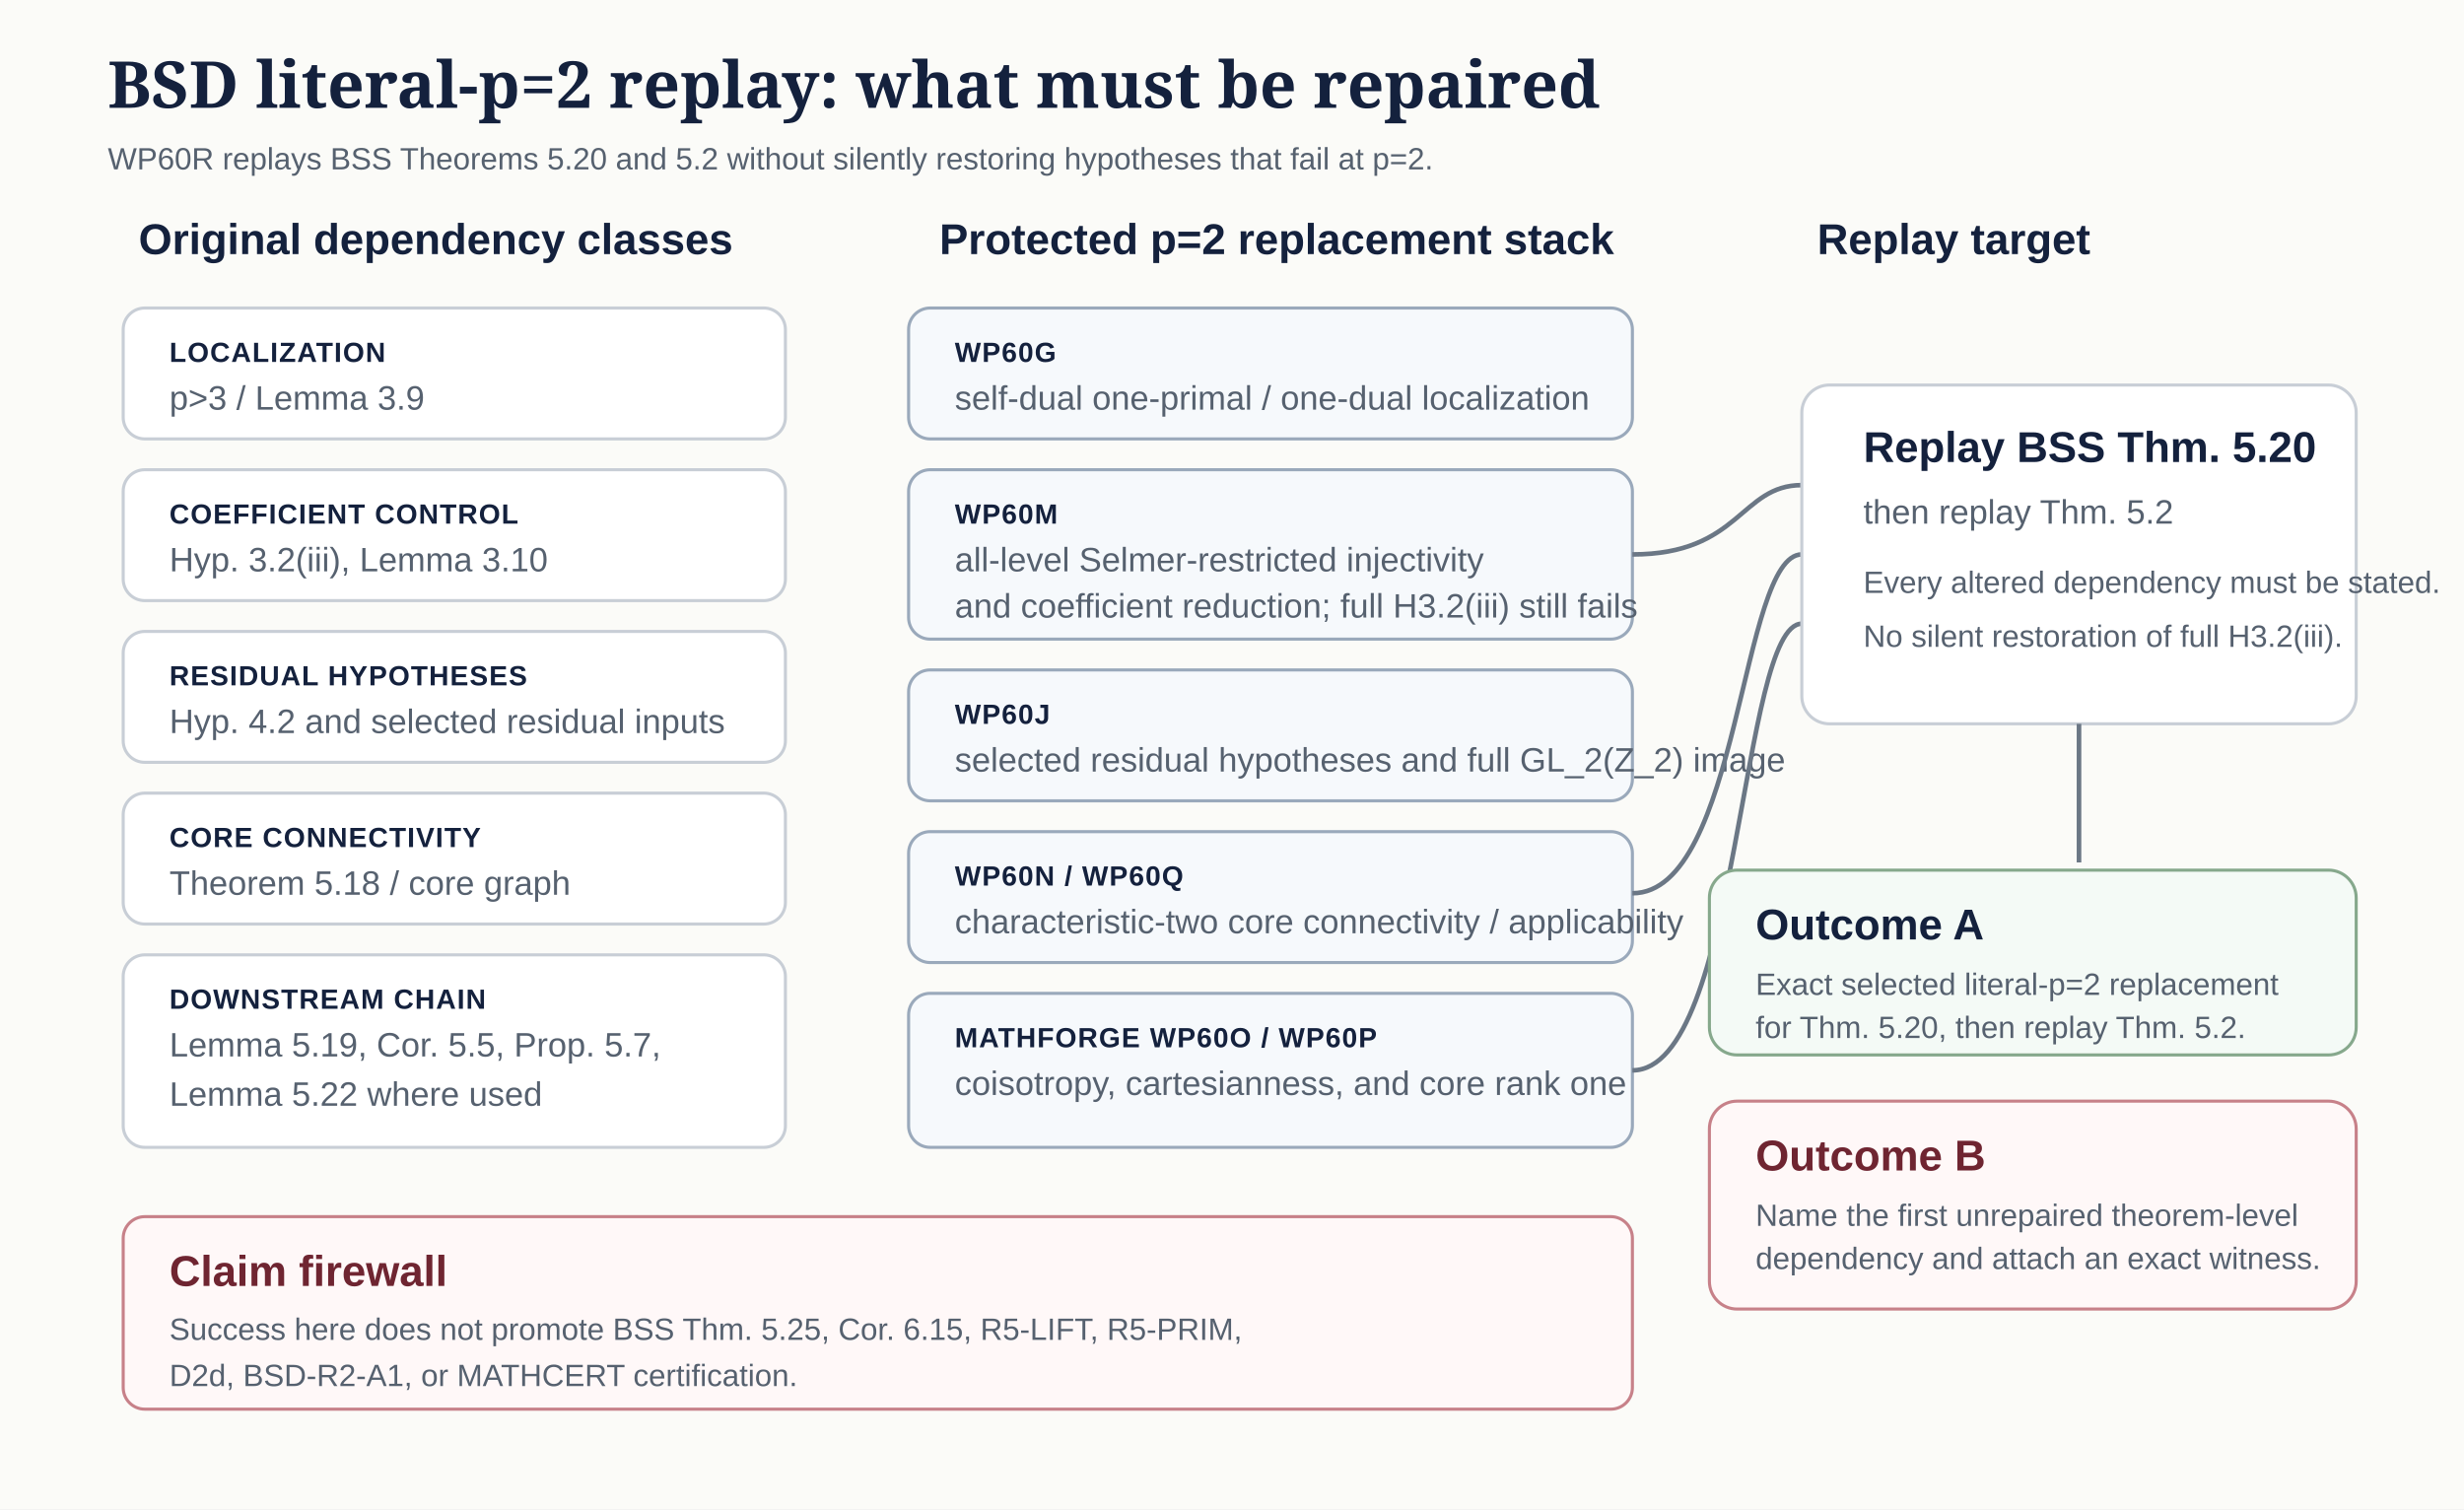
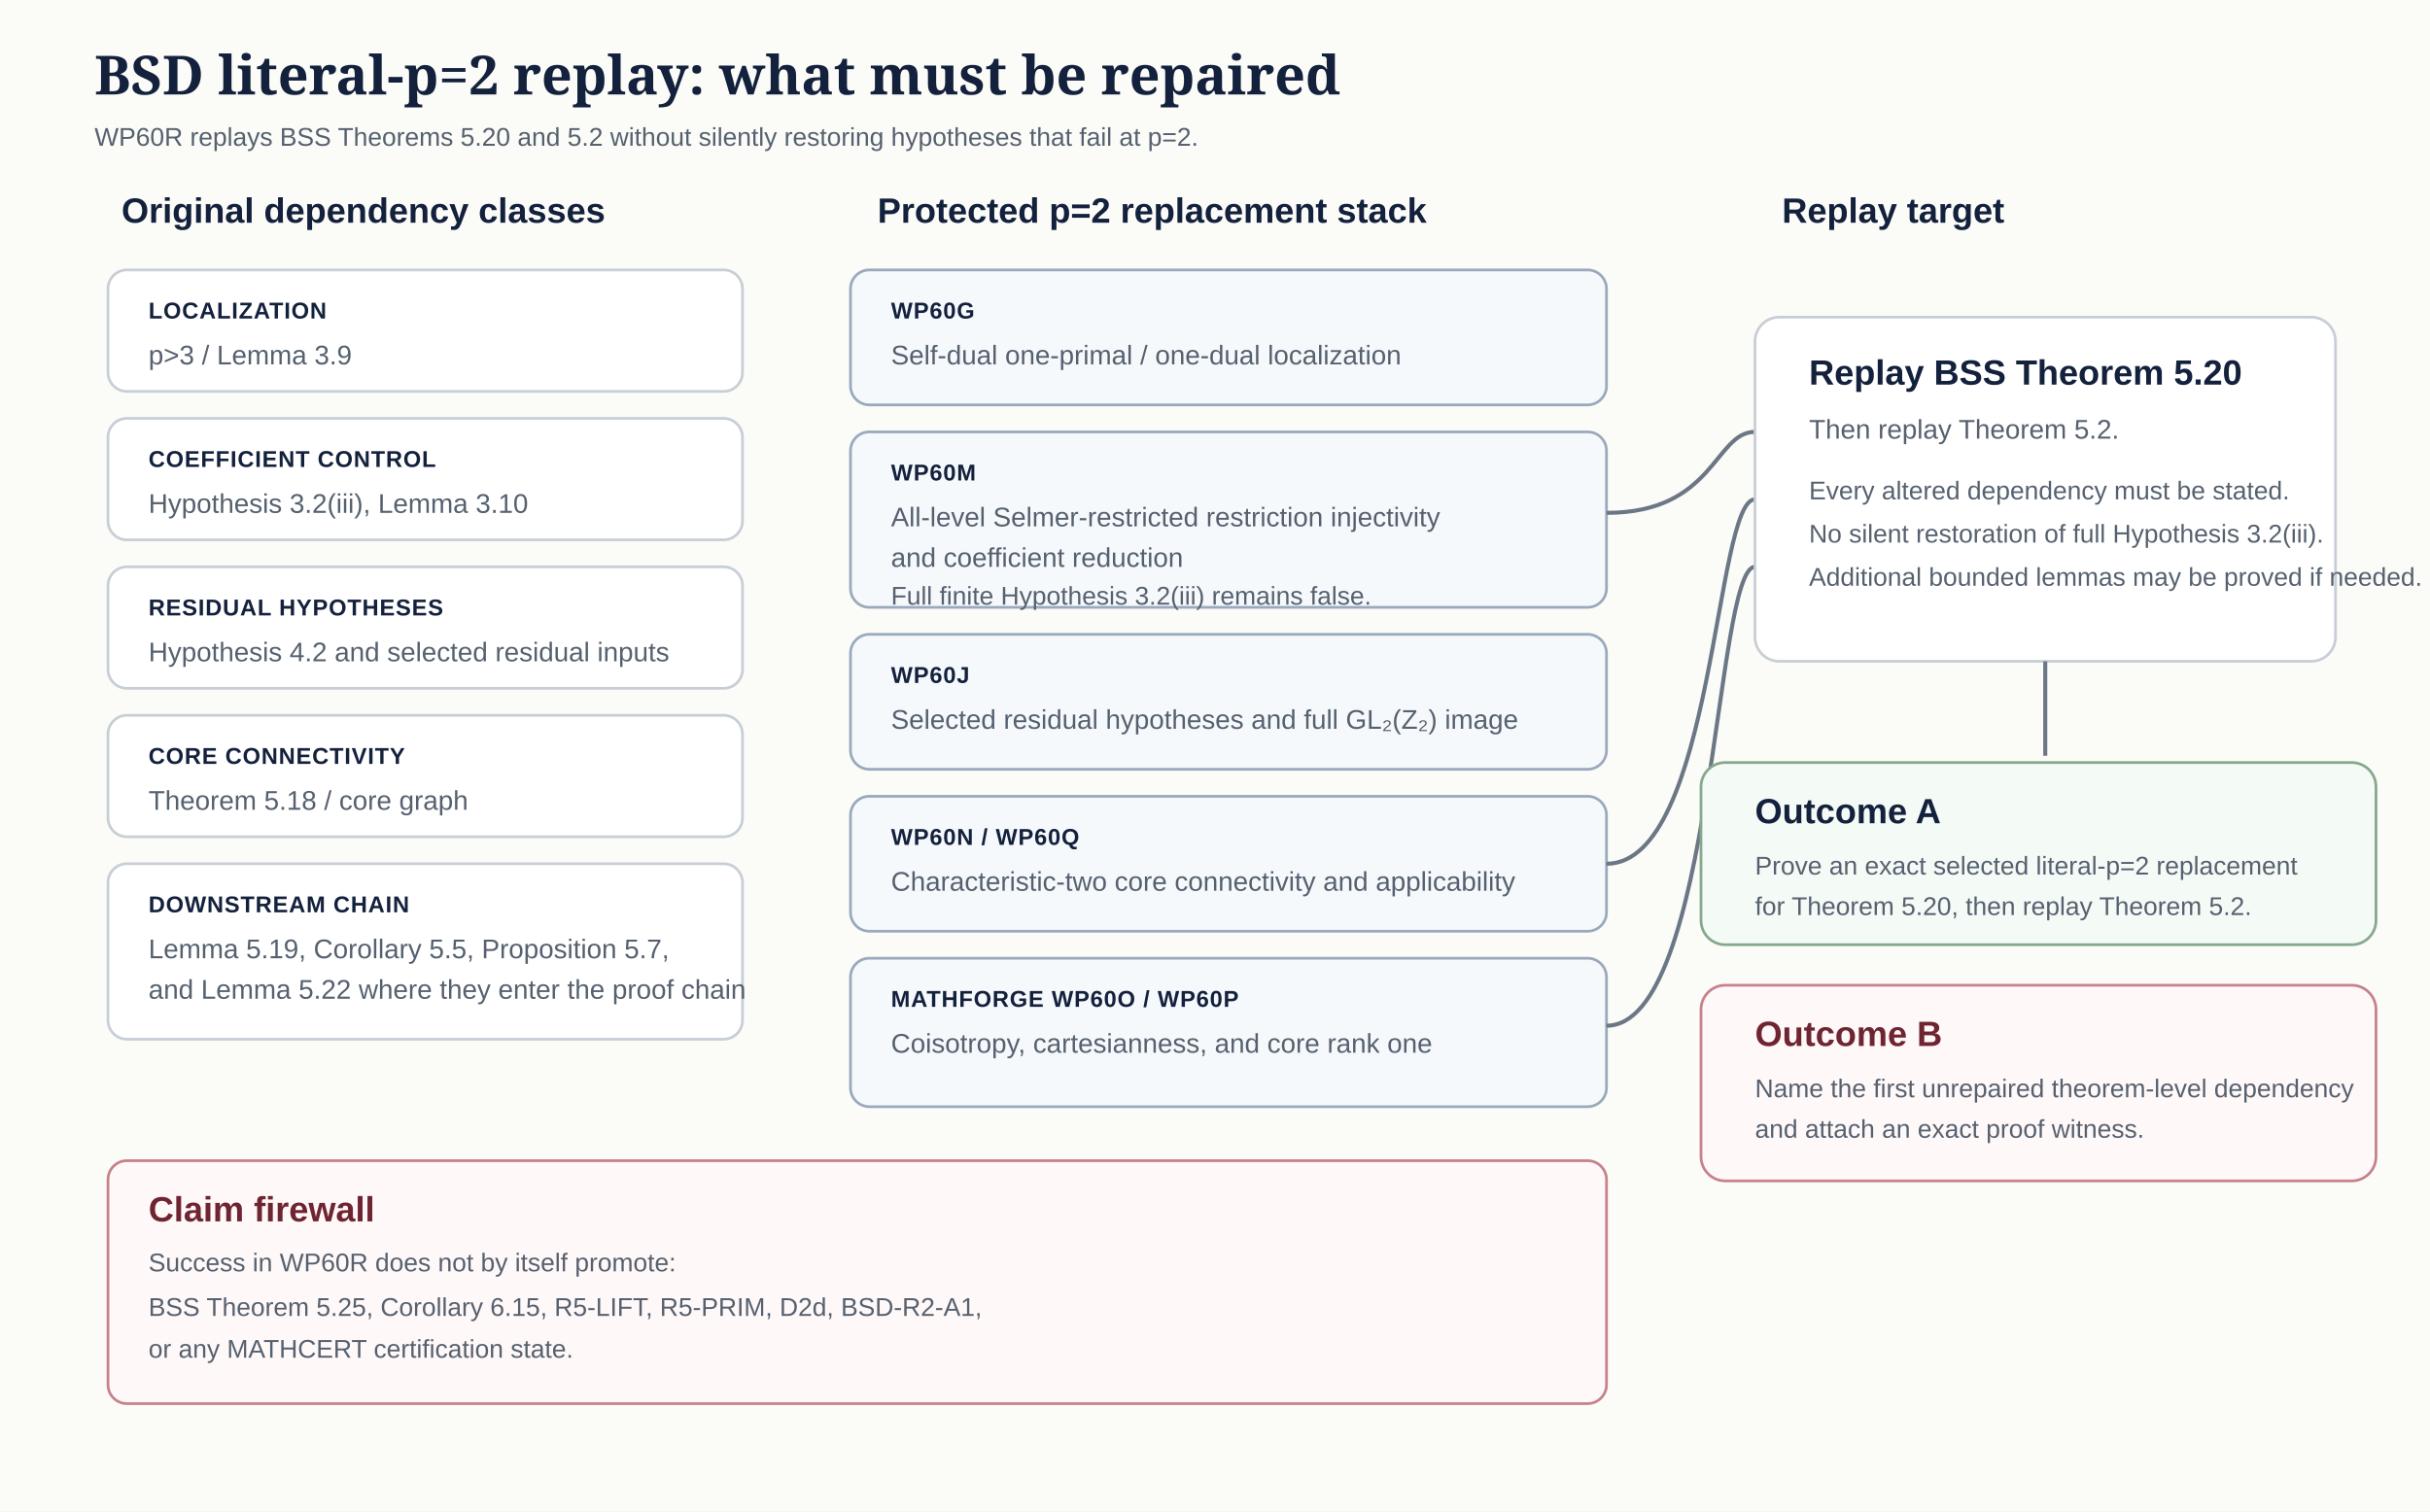
- <svg xmlns="http://www.w3.org/2000/svg" width="1600" height="980" viewBox="0 0 1600 980" role="img" aria-labelledby="title desc">
+ <svg xmlns="http://www.w3.org/2000/svg" width="1800" height="1120" viewBox="0 0 1800 1120" role="img" aria-labelledby="title desc">
  <style>
- .bg{fill:#fbfbf8}.ink{fill:#14213d}.muted{fill:#56616f}.line{stroke:#6b7785;stroke-width:3;fill:none}.box{fill:#fff;stroke:#c8ced6;stroke-width:2}.repl{fill:#f6f9fc;stroke:#9aa9bb;stroke-width:2}.out{fill:#f4faf6;stroke:#86a88c;stroke-width:2}.fail{fill:#fff8f8;stroke:#c78189;stroke-width:2}.h1{font:700 42px Georgia,serif}.h2{font:700 28px Arial,sans-serif}.body{font:22px Arial,sans-serif}.small{font:20px Arial,sans-serif}.tag{font:700 18px Arial,sans-serif;letter-spacing:.7px}
+ .bg{fill:#fbfbf8}.ink{fill:#14213d}.muted{fill:#56616f}.line{stroke:#6b7785;stroke-width:3;fill:none}.box{fill:#fff;stroke:#c8ced6;stroke-width:2}.repl{fill:#f6f9fc;stroke:#9aa9bb;stroke-width:2}.out{fill:#f4faf6;stroke:#86a88c;stroke-width:2}.fail{fill:#fff8f8;stroke:#c78189;stroke-width:2}.h1{font:700 40px Georgia,serif}.h2{font:700 26px Arial,sans-serif}.body{font:20px Arial,sans-serif}.small{font:19px Arial,sans-serif}.tag{font:700 17px Arial,sans-serif;letter-spacing:.6px}
</style>
-   <rect class="bg" width="1600" height="980" />
+   <rect class="bg" width="1800" height="1120" />
  <text x="70" y="70" class="h1 ink">BSD literal-p=2 replay: what must be repaired</text>
-   <text x="70" y="110" class="small muted">WP60R replays BSS Theorems 5.20 and 5.2 without silently restoring hypotheses that fail at p=2.</text>
+   <text x="70" y="108" class="small muted">WP60R replays BSS Theorems 5.20 and 5.2 without silently restoring hypotheses that fail at p=2.</text>
  <text x="90" y="165" class="h2 ink">Original dependency classes</text>
-   <text x="610" y="165" class="h2 ink">Protected p=2 replacement stack</text>
-   <text x="1180" y="165" class="h2 ink">Replay target</text>
-   <rect x="80" y="200" rx="14" width="430" height="85" class="box" />
-   <text x="110" y="235" class="tag ink">LOCALIZATION</text>
-   <text x="110" y="266" class="body muted">p&gt;3 / Lemma 3.9</text>
-   <rect x="80" y="305" rx="14" width="430" height="85" class="box" />
-   <text x="110" y="340" class="tag ink">COEFFICIENT CONTROL</text>
-   <text x="110" y="371" class="body muted">Hyp. 3.2(iii), Lemma 3.10</text>
-   <rect x="80" y="410" rx="14" width="430" height="85" class="box" />
-   <text x="110" y="445" class="tag ink">RESIDUAL HYPOTHESES</text>
-   <text x="110" y="476" class="body muted">Hyp. 4.2 and selected residual inputs</text>
-   <rect x="80" y="515" rx="14" width="430" height="85" class="box" />
-   <text x="110" y="550" class="tag ink">CORE CONNECTIVITY</text>
-   <text x="110" y="581" class="body muted">Theorem 5.18 / core graph</text>
-   <rect x="80" y="620" rx="14" width="430" height="125" class="box" />
-   <text x="110" y="655" class="tag ink">DOWNSTREAM CHAIN</text>
-   <text x="110" y="686" class="body muted">Lemma 5.19, Cor. 5.5, Prop. 5.7,</text>
-   <text x="110" y="718" class="body muted">Lemma 5.22 where used</text>
-   <rect x="590" y="200" rx="14" width="470" height="85" class="repl" />
-   <text x="620" y="235" class="tag ink">WP60G</text>
-   <text x="620" y="266" class="body muted">self-dual one-primal / one-dual localization</text>
-   <rect x="590" y="305" rx="14" width="470" height="110" class="repl" />
-   <text x="620" y="340" class="tag ink">WP60M</text>
-   <text x="620" y="371" class="body muted">all-level Selmer-restricted injectivity</text>
-   <text x="620" y="401" class="body muted">and coefficient reduction; full H3.2(iii) still fails</text>
-   <rect x="590" y="435" rx="14" width="470" height="85" class="repl" />
-   <text x="620" y="470" class="tag ink">WP60J</text>
-   <text x="620" y="501" class="body muted">selected residual hypotheses and full GL_2(Z_2) image</text>
-   <rect x="590" y="540" rx="14" width="470" height="85" class="repl" />
-   <text x="620" y="575" class="tag ink">WP60N / WP60Q</text>
-   <text x="620" y="606" class="body muted">characteristic-two core connectivity / applicability</text>
-   <rect x="590" y="645" rx="14" width="470" height="100" class="repl" />
-   <text x="620" y="680" class="tag ink">MATHFORGE WP60O / WP60P</text>
-   <text x="620" y="711" class="body muted">coisotropy, cartesianness, and core rank one</text>
-   <path d="M1060 360 C1130 360,1130 315,1170 315" class="line" />
-   <path d="M1060 580 C1130 580,1130 360,1170 360" class="line" />
-   <path d="M1060 695 C1130 695,1130 405,1170 405" class="line" />
-   <rect x="1170" y="250" rx="18" width="360" height="220" class="box" />
-   <text x="1210" y="300" class="h2 ink">Replay BSS Thm. 5.20</text>
-   <text x="1210" y="340" class="body muted">then replay Thm. 5.2</text>
-   <text x="1210" y="385" class="small muted">Every altered dependency must be stated.</text>
-   <text x="1210" y="420" class="small muted">No silent restoration of full H3.2(iii).</text>
-   <path d="M1350 470 L1350 560" class="line" />
-   <rect x="1110" y="565" rx="18" width="420" height="120" class="out" />
-   <text x="1140" y="610" class="h2 ink">Outcome A</text>
-   <text x="1140" y="646" class="small muted">Exact selected literal-p=2 replacement</text>
-   <text x="1140" y="674" class="small muted">for Thm. 5.20, then replay Thm. 5.2.</text>
-   <rect x="1110" y="715" rx="18" width="420" height="135" class="fail" />
-   <text x="1140" y="760" class="h2" fill="#6f2531">Outcome B</text>
-   <text x="1140" y="796" class="small muted">Name the first unrepaired theorem-level</text>
-   <text x="1140" y="824" class="small muted">dependency and attach an exact witness.</text>
-   <rect x="80" y="790" rx="14" width="980" height="125" class="fail" />
-   <text x="110" y="835" class="h2" fill="#6f2531">Claim firewall</text>
-   <text x="110" y="870" class="small muted">Success here does not promote BSS Thm. 5.25, Cor. 6.15, R5-LIFT, R5-PRIM,</text>
-   <text x="110" y="900" class="small muted">D2d, BSD-R2-A1, or MATHCERT certification.</text>
+   <text x="650" y="165" class="h2 ink">Protected p=2 replacement stack</text>
+   <text x="1320" y="165" class="h2 ink">Replay target</text>
+   <rect x="80" y="200" rx="14" width="470" height="90" class="box" />
+   <text x="110" y="236" class="tag ink">LOCALIZATION</text>
+   <text x="110" y="270" class="body muted">p&gt;3 / Lemma 3.9</text>
+   <rect x="80" y="310" rx="14" width="470" height="90" class="box" />
+   <text x="110" y="346" class="tag ink">COEFFICIENT CONTROL</text>
+   <text x="110" y="380" class="body muted">Hypothesis 3.2(iii), Lemma 3.10</text>
+   <rect x="80" y="420" rx="14" width="470" height="90" class="box" />
+   <text x="110" y="456" class="tag ink">RESIDUAL HYPOTHESES</text>
+   <text x="110" y="490" class="body muted">Hypothesis 4.2 and selected residual inputs</text>
+   <rect x="80" y="530" rx="14" width="470" height="90" class="box" />
+   <text x="110" y="566" class="tag ink">CORE CONNECTIVITY</text>
+   <text x="110" y="600" class="body muted">Theorem 5.18 / core graph</text>
+   <rect x="80" y="640" rx="14" width="470" height="130" class="box" />
+   <text x="110" y="676" class="tag ink">DOWNSTREAM CHAIN</text>
+   <text x="110" y="710" class="body muted">Lemma 5.19, Corollary 5.5, Proposition 5.7,</text>
+   <text x="110" y="740" class="body muted">and Lemma 5.22 where they enter the proof chain</text>
+   <rect x="630" y="200" rx="14" width="560" height="100" class="repl" />
+   <text x="660" y="236" class="tag ink">WP60G</text>
+   <text x="660" y="270" class="body muted">Self-dual one-primal / one-dual localization</text>
+   <rect x="630" y="320" rx="14" width="560" height="130" class="repl" />
+   <text x="660" y="356" class="tag ink">WP60M</text>
+   <text x="660" y="390" class="body muted">All-level Selmer-restricted restriction injectivity</text>
+   <text x="660" y="420" class="body muted">and coefficient reduction</text>
+   <text x="660" y="448" class="small muted">Full finite Hypothesis 3.2(iii) remains false.</text>
+   <rect x="630" y="470" rx="14" width="560" height="100" class="repl" />
+   <text x="660" y="506" class="tag ink">WP60J</text>
+   <text x="660" y="540" class="body muted">Selected residual hypotheses and full GL₂(Z₂) image</text>
+   <rect x="630" y="590" rx="14" width="560" height="100" class="repl" />
+   <text x="660" y="626" class="tag ink">WP60N / WP60Q</text>
+   <text x="660" y="660" class="body muted">Characteristic-two core connectivity and applicability</text>
+   <rect x="630" y="710" rx="14" width="560" height="110" class="repl" />
+   <text x="660" y="746" class="tag ink">MATHFORGE WP60O / WP60P</text>
+   <text x="660" y="780" class="body muted">Coisotropy, cartesianness, and core rank one</text>
+   <path d="M1190 380 C1270 380,1270 320,1300 320" class="line" />
+   <path d="M1190 640 C1270 640,1270 370,1300 370" class="line" />
+   <path d="M1190 760 C1270 760,1270 420,1300 420" class="line" />
+   <rect x="1300" y="235" rx="18" width="430" height="255" class="box" />
+   <text x="1340" y="285" class="h2 ink">Replay BSS Theorem 5.20</text>
+   <text x="1340" y="325" class="body muted">Then replay Theorem 5.2.</text>
+   <text x="1340" y="370" class="small muted">Every altered dependency must be stated.</text>
+   <text x="1340" y="402" class="small muted">No silent restoration of full Hypothesis 3.2(iii).</text>
+   <text x="1340" y="434" class="small muted">Additional bounded lemmas may be proved if needed.</text>
+   <path d="M1515 490 L1515 560" class="line" />
+   <rect x="1260" y="565" rx="18" width="500" height="135" class="out" />
+   <text x="1300" y="610" class="h2 ink">Outcome A</text>
+   <text x="1300" y="648" class="small muted">Prove an exact selected literal-p=2 replacement</text>
+   <text x="1300" y="678" class="small muted">for Theorem 5.20, then replay Theorem 5.2.</text>
+   <rect x="1260" y="730" rx="18" width="500" height="145" class="fail" />
+   <text x="1300" y="775" class="h2" fill="#6f2531">Outcome B</text>
+   <text x="1300" y="813" class="small muted">Name the first unrepaired theorem-level dependency</text>
+   <text x="1300" y="843" class="small muted">and attach an exact proof witness.</text>
+   <rect x="80" y="860" rx="14" width="1110" height="180" class="fail" />
+   <text x="110" y="905" class="h2" fill="#6f2531">Claim firewall</text>
+   <text x="110" y="942" class="small muted">Success in WP60R does not by itself promote:</text>
+   <text x="110" y="975" class="small muted">BSS Theorem 5.25, Corollary 6.15, R5-LIFT, R5-PRIM, D2d, BSD-R2-A1,</text>
+   <text x="110" y="1006" class="small muted">or any MATHCERT certification state.</text>
</svg>
